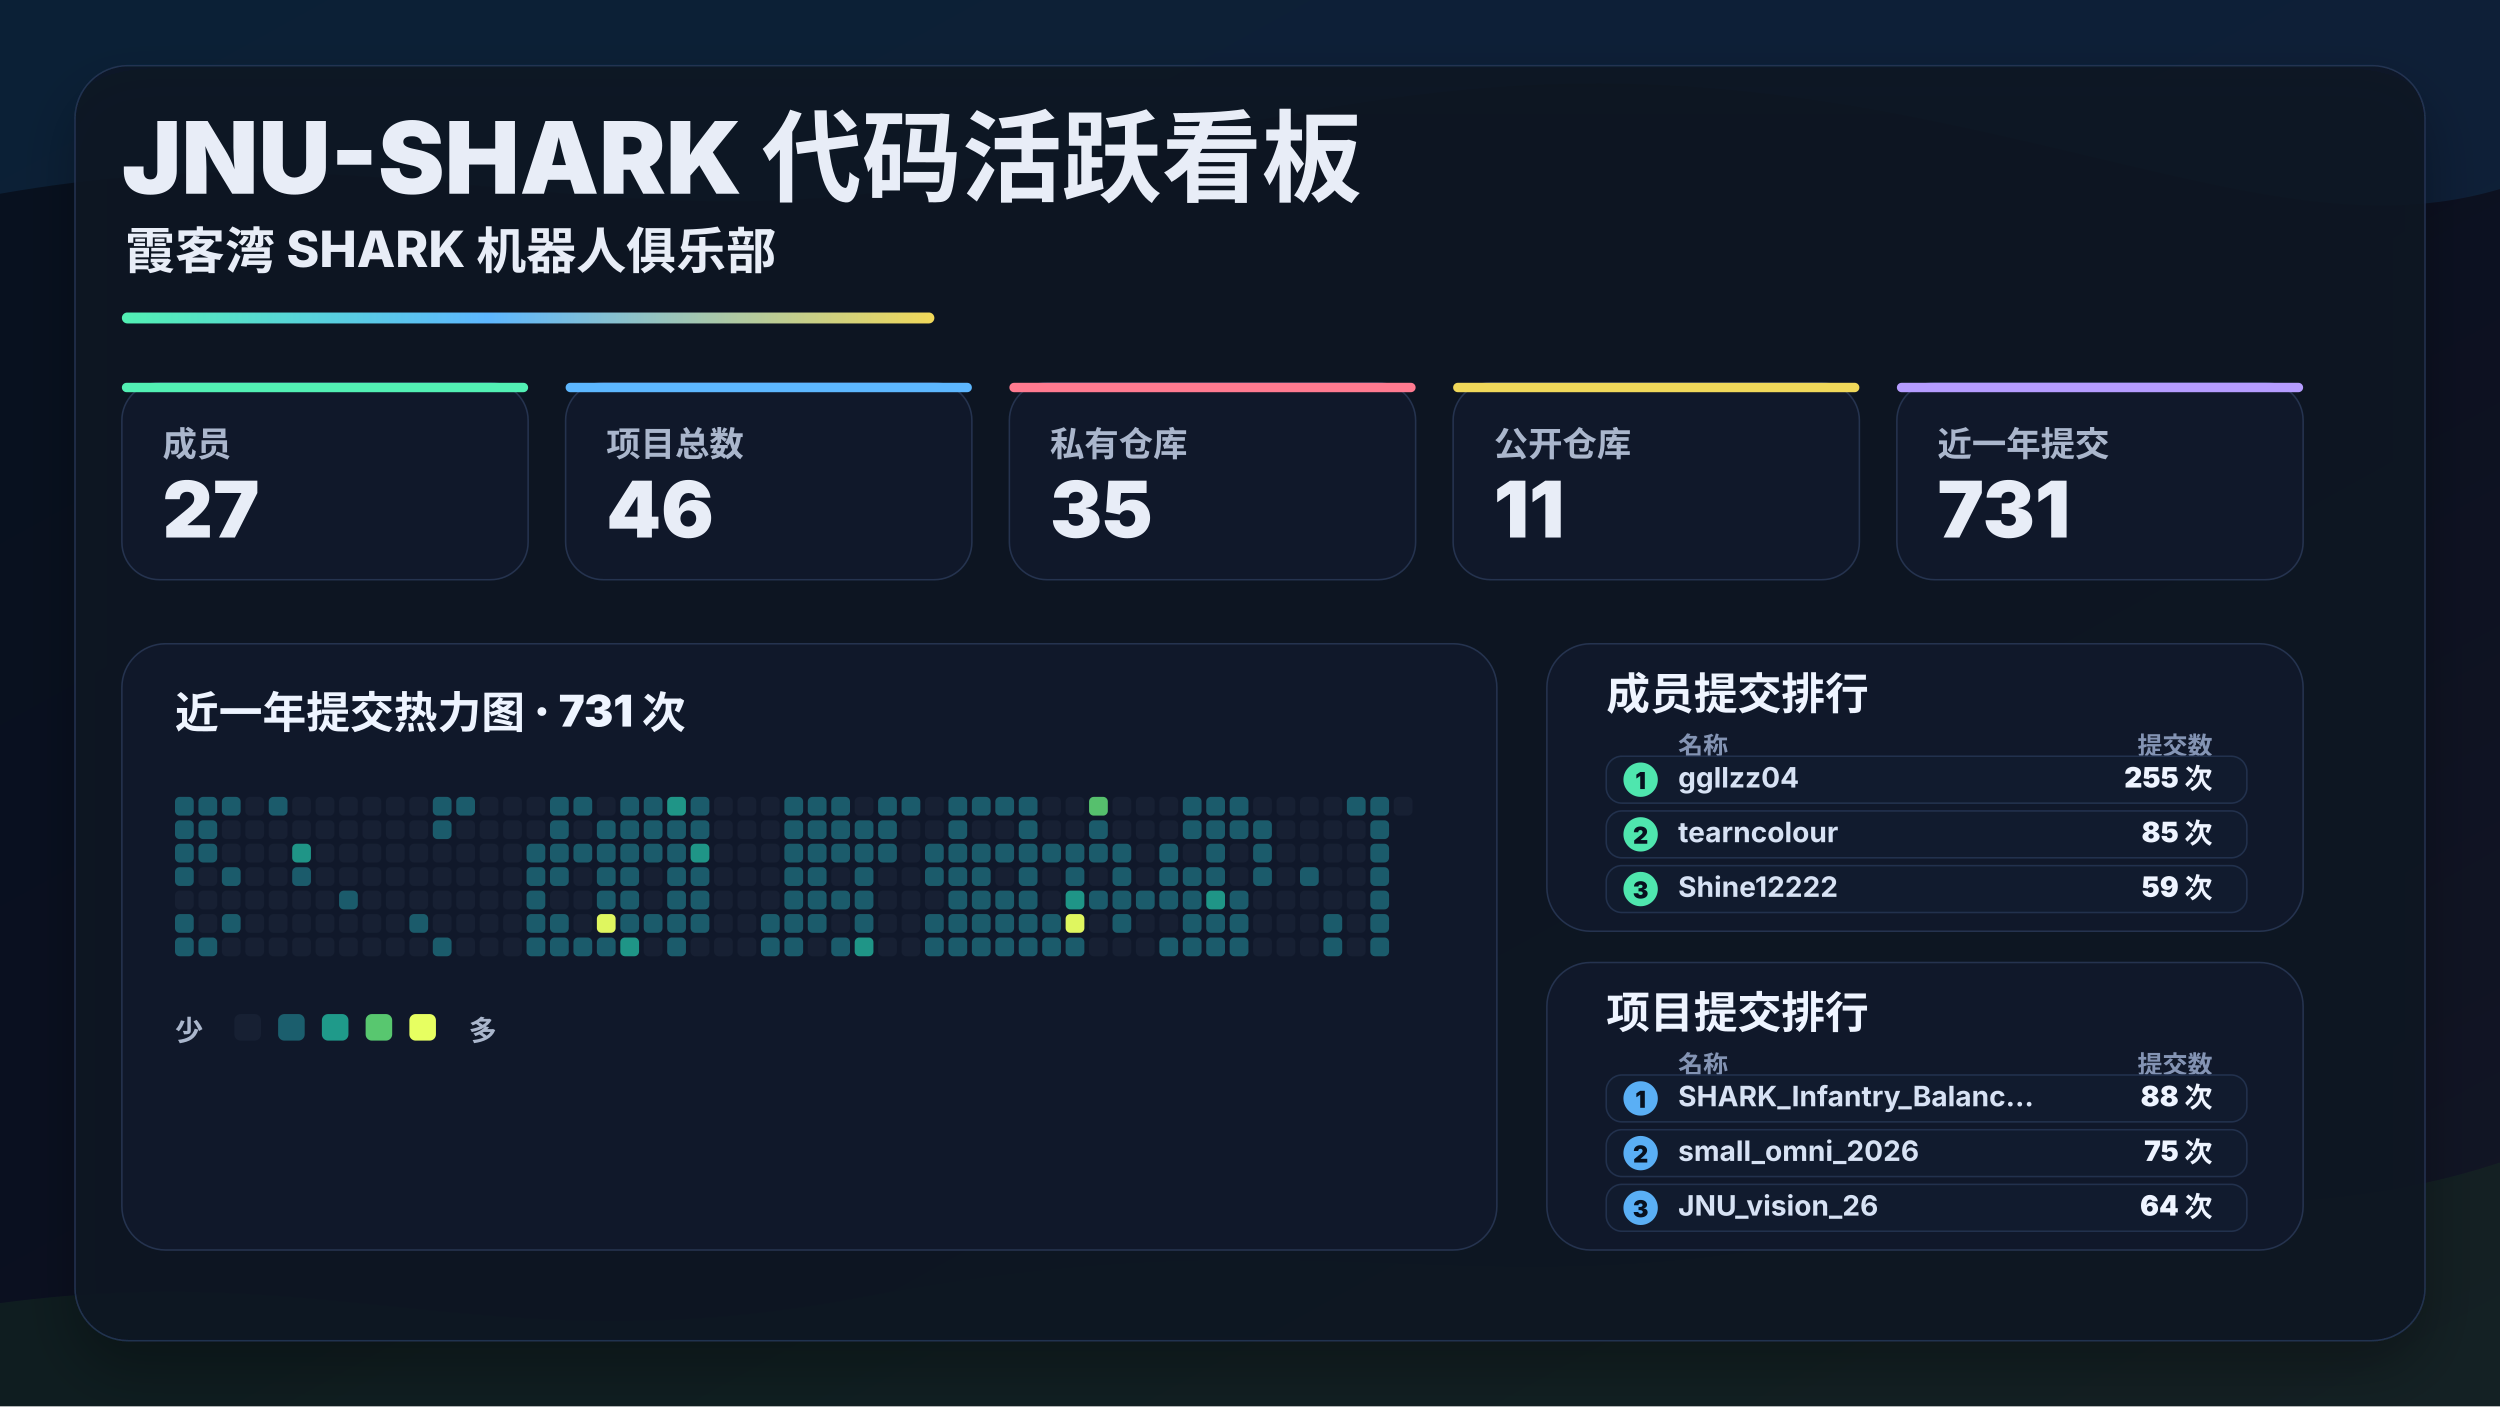
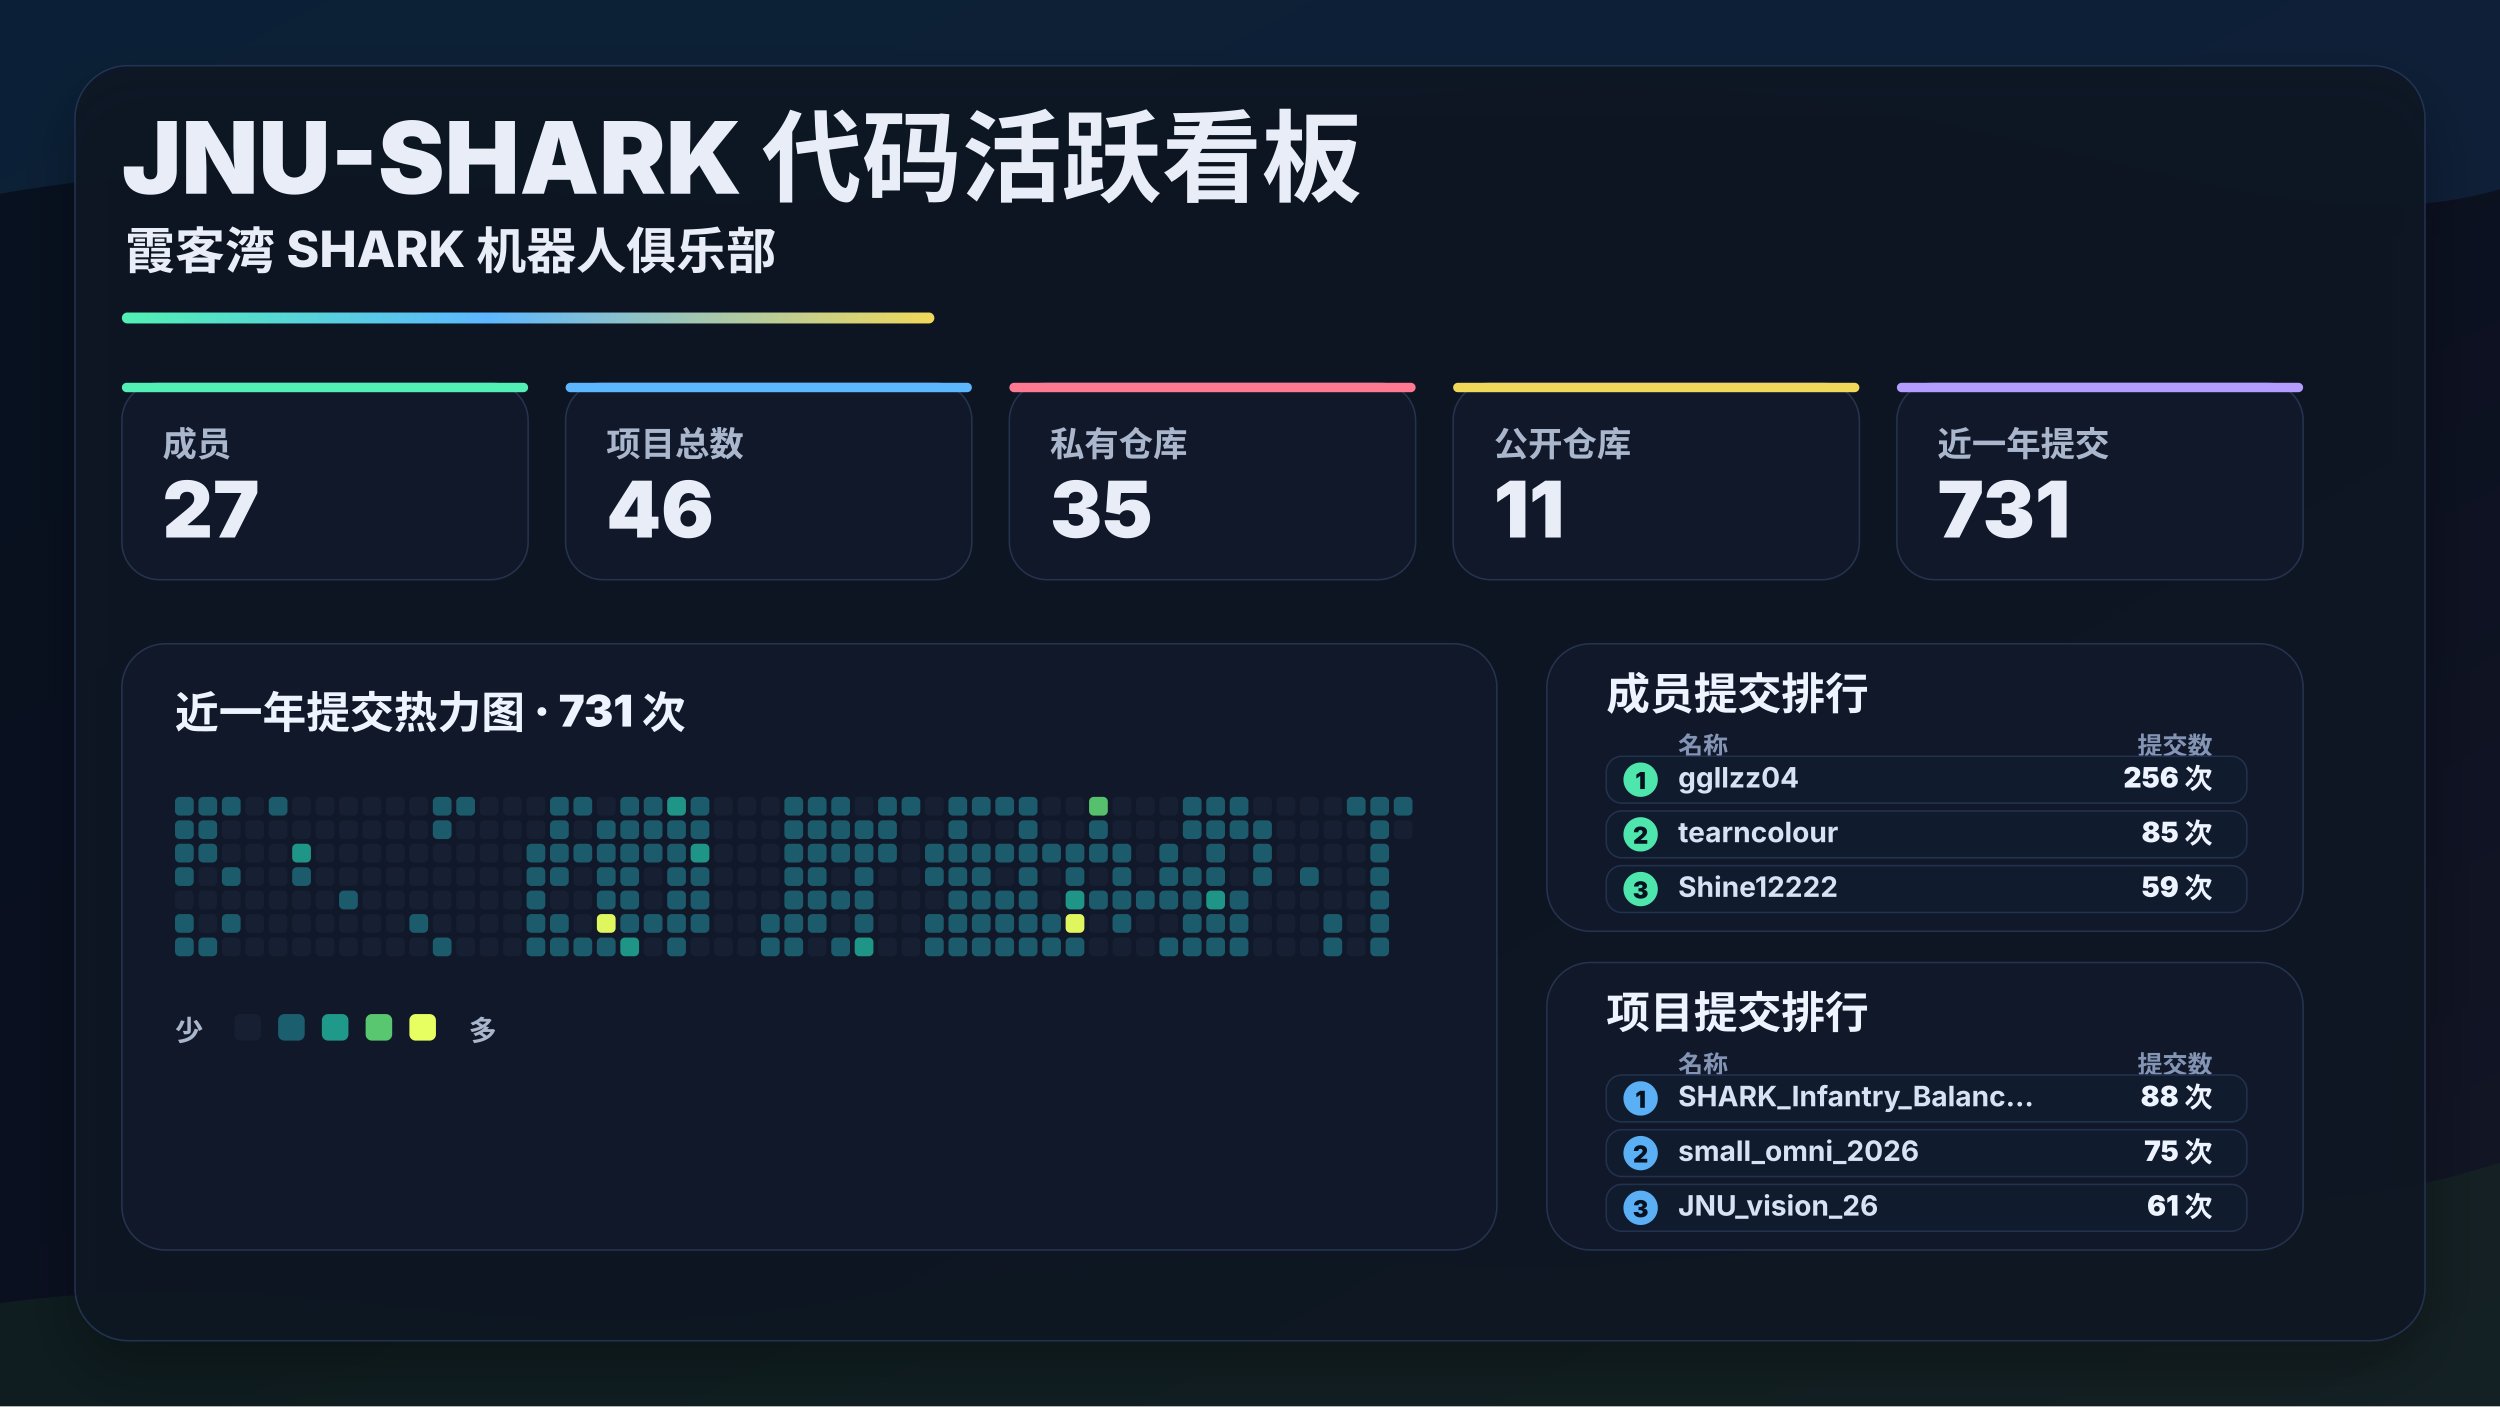
<svg xmlns="http://www.w3.org/2000/svg" width="1600" height="900" viewBox="0 0 1600 900" role="img" aria-labelledby="title desc">
  <defs>
    <linearGradient id="bg" x1="0" y1="0" x2="1" y2="1">
      <stop offset="0" stop-color="#07111f" />
      <stop offset="0.52" stop-color="#0b1020" />
      <stop offset="1" stop-color="#131625" />
    </linearGradient>
    <linearGradient id="hero" x1="0" y1="0" x2="1" y2="0">
      <stop offset="0" stop-color="#52f0b4" />
      <stop offset="0.45" stop-color="#5db7ff" />
      <stop offset="1" stop-color="#f0d85a" />
    </linearGradient>
    <filter id="softShadow" x="-10%" y="-10%" width="120%" height="120%">
      <feDropShadow dx="0" dy="18" stdDeviation="18" flood-color="#000000" flood-opacity="0.32" />
    </filter>
  </defs>
  <style>
    text { font-family: Inter, ui-sans-serif, system-ui, -apple-system, BlinkMacSystemFont, "Segoe UI", "PingFang SC", "Microsoft YaHei", sans-serif; fill: #e8edf7; }
    .title { font-size: 64px; font-weight: 900; letter-spacing: 0; }
    .subtitle { font-size: 32px; font-weight: 780; fill: #e8edf7; }
    .label { font-size: 22px; fill: #aab6cc; font-weight: 760; }
    .stat { font-size: 50px; font-weight: 900; }
    .section-title { font-size: 28px; font-weight: 860; fill: #eef4ff; }
    .table-head { font-size: 16px; fill: #8494b4; font-weight: 720; }
    .row-name { font-size: 18px; fill: #d7e2f4; font-weight: 720; }
    .row-value { font-size: 18px; fill: #eef4ff; font-weight: 860; }
    .rank { font-size: 15px; fill: #07111f; font-weight: 900; }
    .tiny { font-size: 18px; fill: #aab6cc; font-weight: 620; }
  </style>
  <rect width="1600" height="900" fill="url(#bg)" />
  <path d="M0 124 C250 80 385 160 620 114 C860 67 982 28 1220 74 C1392 108 1495 152 1600 121 L1600 0 L0 0 Z" fill="#12385c" opacity="0.38" />
  <path d="M0 834 C216 805 318 875 553 830 C835 776 935 837 1160 794 C1350 758 1464 789 1600 744 L1600 900 L0 900 Z" fill="#173622" opacity="0.36" />
  <g filter="url(#softShadow)">
    <rect x="48" y="42" width="1504" height="816" rx="34" fill="#0b1324" opacity="0.88" stroke="#263654" />
  </g>
  <text x="78" y="124" class="title">JNU-SHARK 代码活跃看板</text>
  <text x="80" y="172" class="subtitle">霞客湾 SHARK 机器人俱乐部</text>
  <rect x="78" y="200" width="520" height="7" rx="3.5" fill="url(#hero)" />
  <g>
    <rect x="78" y="245" width="260" height="126" rx="24" fill="#10182a" stroke="#25334f" />
    <rect x="78" y="245" width="260" height="6" rx="3" fill="#52f0b4" />
    <text x="104" y="292" class="label">成员</text>
    <text x="104" y="344" class="stat">27</text>
  </g>
  <g>
    <rect x="362" y="245" width="260" height="126" rx="24" fill="#10182a" stroke="#25334f" />
    <rect x="362" y="245" width="260" height="6" rx="3" fill="#5db7ff" />
    <text x="388" y="292" class="label">项目总数</text>
    <text x="388" y="344" class="stat">46</text>
  </g>
  <g>
    <rect x="646" y="245" width="260" height="126" rx="24" fill="#10182a" stroke="#25334f" />
    <rect x="646" y="245" width="260" height="6" rx="3" fill="#ff7a90" />
    <text x="672" y="292" class="label">私有仓库</text>
    <text x="672" y="344" class="stat">35</text>
  </g>
  <g>
    <rect x="930" y="245" width="260" height="126" rx="24" fill="#10182a" stroke="#25334f" />
    <rect x="930" y="245" width="260" height="6" rx="3" fill="#f0d85a" />
    <text x="956" y="292" class="label">公开仓库</text>
    <text x="956" y="344" class="stat">11</text>
  </g>
  <g>
    <rect x="1214" y="245" width="260" height="126" rx="24" fill="#10182a" stroke="#25334f" />
    <rect x="1214" y="245" width="260" height="6" rx="3" fill="#b59cff" />
    <text x="1240" y="292" class="label">近一年提交</text>
    <text x="1240" y="344" class="stat">731</text>
  </g>
  <rect x="78" y="412" width="880" height="388" rx="28" fill="#10182a" stroke="#25334f" />
  <text x="112" y="466" class="section-title">近一年提交热力图 · 731 次</text>
  <rect x="112" y="510" width="12" height="12" rx="3" fill="#1b5e6d" opacity="0.96" />
  <rect x="112" y="525" width="12" height="12" rx="3" fill="#1b5e6d" opacity="0.96" />
  <rect x="112" y="540" width="12" height="12" rx="3" fill="#1b5e6d" opacity="0.96" />
  <rect x="112" y="555" width="12" height="12" rx="3" fill="#1b5e6d" opacity="0.96" />
  <rect x="112" y="570" width="12" height="12" rx="3" fill="#172033" opacity="0.96" />
  <rect x="112" y="585" width="12" height="12" rx="3" fill="#1b5e6d" opacity="0.96" />
  <rect x="112" y="600" width="12" height="12" rx="3" fill="#1b5e6d" opacity="0.96" />
  <rect x="127" y="510" width="12" height="12" rx="3" fill="#1b5e6d" opacity="0.96" />
  <rect x="127" y="525" width="12" height="12" rx="3" fill="#1b5e6d" opacity="0.96" />
  <rect x="127" y="540" width="12" height="12" rx="3" fill="#1b5e6d" opacity="0.96" />
  <rect x="127" y="555" width="12" height="12" rx="3" fill="#172033" opacity="0.96" />
  <rect x="127" y="570" width="12" height="12" rx="3" fill="#172033" opacity="0.96" />
  <rect x="127" y="585" width="12" height="12" rx="3" fill="#172033" opacity="0.96" />
  <rect x="127" y="600" width="12" height="12" rx="3" fill="#1b5e6d" opacity="0.96" />
  <rect x="142" y="510" width="12" height="12" rx="3" fill="#1b5e6d" opacity="0.96" />
  <rect x="142" y="525" width="12" height="12" rx="3" fill="#172033" opacity="0.96" />
  <rect x="142" y="540" width="12" height="12" rx="3" fill="#172033" opacity="0.96" />
  <rect x="142" y="555" width="12" height="12" rx="3" fill="#1b5e6d" opacity="0.96" />
  <rect x="142" y="570" width="12" height="12" rx="3" fill="#172033" opacity="0.96" />
  <rect x="142" y="585" width="12" height="12" rx="3" fill="#1b5e6d" opacity="0.96" />
  <rect x="142" y="600" width="12" height="12" rx="3" fill="#172033" opacity="0.96" />
  <rect x="157" y="510" width="12" height="12" rx="3" fill="#172033" opacity="0.96" />
  <rect x="157" y="525" width="12" height="12" rx="3" fill="#172033" opacity="0.96" />
  <rect x="157" y="540" width="12" height="12" rx="3" fill="#172033" opacity="0.96" />
  <rect x="157" y="555" width="12" height="12" rx="3" fill="#172033" opacity="0.96" />
  <rect x="157" y="570" width="12" height="12" rx="3" fill="#172033" opacity="0.96" />
  <rect x="157" y="585" width="12" height="12" rx="3" fill="#172033" opacity="0.96" />
  <rect x="157" y="600" width="12" height="12" rx="3" fill="#172033" opacity="0.96" />
  <rect x="172" y="510" width="12" height="12" rx="3" fill="#1b5e6d" opacity="0.96" />
  <rect x="172" y="525" width="12" height="12" rx="3" fill="#172033" opacity="0.96" />
  <rect x="172" y="540" width="12" height="12" rx="3" fill="#172033" opacity="0.96" />
  <rect x="172" y="555" width="12" height="12" rx="3" fill="#172033" opacity="0.96" />
  <rect x="172" y="570" width="12" height="12" rx="3" fill="#172033" opacity="0.96" />
  <rect x="172" y="585" width="12" height="12" rx="3" fill="#172033" opacity="0.96" />
  <rect x="172" y="600" width="12" height="12" rx="3" fill="#172033" opacity="0.96" />
  <rect x="187" y="510" width="12" height="12" rx="3" fill="#172033" opacity="0.96" />
  <rect x="187" y="525" width="12" height="12" rx="3" fill="#172033" opacity="0.96" />
  <rect x="187" y="540" width="12" height="12" rx="3" fill="#1f9a8a" opacity="0.96" />
  <rect x="187" y="555" width="12" height="12" rx="3" fill="#1b5e6d" opacity="0.96" />
  <rect x="187" y="570" width="12" height="12" rx="3" fill="#172033" opacity="0.96" />
  <rect x="187" y="585" width="12" height="12" rx="3" fill="#172033" opacity="0.96" />
  <rect x="187" y="600" width="12" height="12" rx="3" fill="#172033" opacity="0.96" />
  <rect x="202" y="510" width="12" height="12" rx="3" fill="#172033" opacity="0.96" />
  <rect x="202" y="525" width="12" height="12" rx="3" fill="#172033" opacity="0.96" />
  <rect x="202" y="540" width="12" height="12" rx="3" fill="#172033" opacity="0.96" />
  <rect x="202" y="555" width="12" height="12" rx="3" fill="#172033" opacity="0.96" />
  <rect x="202" y="570" width="12" height="12" rx="3" fill="#172033" opacity="0.96" />
  <rect x="202" y="585" width="12" height="12" rx="3" fill="#172033" opacity="0.96" />
  <rect x="202" y="600" width="12" height="12" rx="3" fill="#172033" opacity="0.96" />
  <rect x="217" y="510" width="12" height="12" rx="3" fill="#172033" opacity="0.96" />
  <rect x="217" y="525" width="12" height="12" rx="3" fill="#172033" opacity="0.96" />
  <rect x="217" y="540" width="12" height="12" rx="3" fill="#172033" opacity="0.96" />
  <rect x="217" y="555" width="12" height="12" rx="3" fill="#172033" opacity="0.96" />
  <rect x="217" y="570" width="12" height="12" rx="3" fill="#1b5e6d" opacity="0.96" />
  <rect x="217" y="585" width="12" height="12" rx="3" fill="#172033" opacity="0.96" />
  <rect x="217" y="600" width="12" height="12" rx="3" fill="#172033" opacity="0.96" />
  <rect x="232" y="510" width="12" height="12" rx="3" fill="#172033" opacity="0.96" />
  <rect x="232" y="525" width="12" height="12" rx="3" fill="#172033" opacity="0.96" />
  <rect x="232" y="540" width="12" height="12" rx="3" fill="#172033" opacity="0.96" />
  <rect x="232" y="555" width="12" height="12" rx="3" fill="#172033" opacity="0.96" />
  <rect x="232" y="570" width="12" height="12" rx="3" fill="#172033" opacity="0.96" />
  <rect x="232" y="585" width="12" height="12" rx="3" fill="#172033" opacity="0.96" />
  <rect x="232" y="600" width="12" height="12" rx="3" fill="#172033" opacity="0.96" />
  <rect x="247" y="510" width="12" height="12" rx="3" fill="#172033" opacity="0.96" />
  <rect x="247" y="525" width="12" height="12" rx="3" fill="#172033" opacity="0.96" />
  <rect x="247" y="540" width="12" height="12" rx="3" fill="#172033" opacity="0.96" />
  <rect x="247" y="555" width="12" height="12" rx="3" fill="#172033" opacity="0.96" />
  <rect x="247" y="570" width="12" height="12" rx="3" fill="#172033" opacity="0.96" />
  <rect x="247" y="585" width="12" height="12" rx="3" fill="#172033" opacity="0.96" />
  <rect x="247" y="600" width="12" height="12" rx="3" fill="#172033" opacity="0.96" />
  <rect x="262" y="510" width="12" height="12" rx="3" fill="#172033" opacity="0.96" />
  <rect x="262" y="525" width="12" height="12" rx="3" fill="#172033" opacity="0.96" />
  <rect x="262" y="540" width="12" height="12" rx="3" fill="#172033" opacity="0.96" />
  <rect x="262" y="555" width="12" height="12" rx="3" fill="#172033" opacity="0.96" />
  <rect x="262" y="570" width="12" height="12" rx="3" fill="#172033" opacity="0.96" />
  <rect x="262" y="585" width="12" height="12" rx="3" fill="#1b5e6d" opacity="0.96" />
  <rect x="262" y="600" width="12" height="12" rx="3" fill="#172033" opacity="0.96" />
  <rect x="277" y="510" width="12" height="12" rx="3" fill="#1b5e6d" opacity="0.96" />
  <rect x="277" y="525" width="12" height="12" rx="3" fill="#1b5e6d" opacity="0.96" />
  <rect x="277" y="540" width="12" height="12" rx="3" fill="#172033" opacity="0.96" />
  <rect x="277" y="555" width="12" height="12" rx="3" fill="#172033" opacity="0.96" />
  <rect x="277" y="570" width="12" height="12" rx="3" fill="#172033" opacity="0.96" />
  <rect x="277" y="585" width="12" height="12" rx="3" fill="#172033" opacity="0.96" />
  <rect x="277" y="600" width="12" height="12" rx="3" fill="#1b5e6d" opacity="0.96" />
  <rect x="292" y="510" width="12" height="12" rx="3" fill="#1b5e6d" opacity="0.96" />
  <rect x="292" y="525" width="12" height="12" rx="3" fill="#172033" opacity="0.96" />
  <rect x="292" y="540" width="12" height="12" rx="3" fill="#172033" opacity="0.96" />
  <rect x="292" y="555" width="12" height="12" rx="3" fill="#172033" opacity="0.96" />
  <rect x="292" y="570" width="12" height="12" rx="3" fill="#172033" opacity="0.96" />
  <rect x="292" y="585" width="12" height="12" rx="3" fill="#172033" opacity="0.96" />
  <rect x="292" y="600" width="12" height="12" rx="3" fill="#172033" opacity="0.96" />
  <rect x="307" y="510" width="12" height="12" rx="3" fill="#172033" opacity="0.96" />
  <rect x="307" y="525" width="12" height="12" rx="3" fill="#172033" opacity="0.96" />
  <rect x="307" y="540" width="12" height="12" rx="3" fill="#172033" opacity="0.96" />
  <rect x="307" y="555" width="12" height="12" rx="3" fill="#172033" opacity="0.96" />
  <rect x="307" y="570" width="12" height="12" rx="3" fill="#172033" opacity="0.96" />
  <rect x="307" y="585" width="12" height="12" rx="3" fill="#172033" opacity="0.96" />
  <rect x="307" y="600" width="12" height="12" rx="3" fill="#172033" opacity="0.96" />
  <rect x="322" y="510" width="12" height="12" rx="3" fill="#172033" opacity="0.96" />
  <rect x="322" y="525" width="12" height="12" rx="3" fill="#172033" opacity="0.96" />
  <rect x="322" y="540" width="12" height="12" rx="3" fill="#172033" opacity="0.96" />
  <rect x="322" y="555" width="12" height="12" rx="3" fill="#172033" opacity="0.96" />
  <rect x="322" y="570" width="12" height="12" rx="3" fill="#172033" opacity="0.96" />
  <rect x="322" y="585" width="12" height="12" rx="3" fill="#172033" opacity="0.96" />
  <rect x="322" y="600" width="12" height="12" rx="3" fill="#172033" opacity="0.96" />
  <rect x="337" y="510" width="12" height="12" rx="3" fill="#172033" opacity="0.96" />
  <rect x="337" y="525" width="12" height="12" rx="3" fill="#172033" opacity="0.96" />
  <rect x="337" y="540" width="12" height="12" rx="3" fill="#1b5e6d" opacity="0.96" />
  <rect x="337" y="555" width="12" height="12" rx="3" fill="#1b5e6d" opacity="0.96" />
  <rect x="337" y="570" width="12" height="12" rx="3" fill="#1b5e6d" opacity="0.96" />
  <rect x="337" y="585" width="12" height="12" rx="3" fill="#1b5e6d" opacity="0.96" />
  <rect x="337" y="600" width="12" height="12" rx="3" fill="#1b5e6d" opacity="0.96" />
  <rect x="352" y="510" width="12" height="12" rx="3" fill="#1b5e6d" opacity="0.96" />
  <rect x="352" y="525" width="12" height="12" rx="3" fill="#1b5e6d" opacity="0.96" />
  <rect x="352" y="540" width="12" height="12" rx="3" fill="#1b5e6d" opacity="0.96" />
  <rect x="352" y="555" width="12" height="12" rx="3" fill="#1b5e6d" opacity="0.96" />
  <rect x="352" y="570" width="12" height="12" rx="3" fill="#172033" opacity="0.96" />
  <rect x="352" y="585" width="12" height="12" rx="3" fill="#1b5e6d" opacity="0.96" />
  <rect x="352" y="600" width="12" height="12" rx="3" fill="#1b5e6d" opacity="0.96" />
  <rect x="367" y="510" width="12" height="12" rx="3" fill="#1b5e6d" opacity="0.96" />
  <rect x="367" y="525" width="12" height="12" rx="3" fill="#172033" opacity="0.96" />
  <rect x="367" y="540" width="12" height="12" rx="3" fill="#1b5e6d" opacity="0.96" />
  <rect x="367" y="555" width="12" height="12" rx="3" fill="#172033" opacity="0.96" />
  <rect x="367" y="570" width="12" height="12" rx="3" fill="#172033" opacity="0.96" />
  <rect x="367" y="585" width="12" height="12" rx="3" fill="#172033" opacity="0.96" />
  <rect x="367" y="600" width="12" height="12" rx="3" fill="#1b5e6d" opacity="0.96" />
  <rect x="382" y="510" width="12" height="12" rx="3" fill="#172033" opacity="0.96" />
  <rect x="382" y="525" width="12" height="12" rx="3" fill="#1b5e6d" opacity="0.96" />
  <rect x="382" y="540" width="12" height="12" rx="3" fill="#1b5e6d" opacity="0.96" />
  <rect x="382" y="555" width="12" height="12" rx="3" fill="#1b5e6d" opacity="0.96" />
  <rect x="382" y="570" width="12" height="12" rx="3" fill="#1b5e6d" opacity="0.96" />
  <rect x="382" y="585" width="12" height="12" rx="3" fill="#e7ff61" opacity="0.96" />
  <rect x="382" y="600" width="12" height="12" rx="3" fill="#1b5e6d" opacity="0.96" />
  <rect x="397" y="510" width="12" height="12" rx="3" fill="#1b5e6d" opacity="0.96" />
  <rect x="397" y="525" width="12" height="12" rx="3" fill="#1b5e6d" opacity="0.96" />
  <rect x="397" y="540" width="12" height="12" rx="3" fill="#1b5e6d" opacity="0.96" />
  <rect x="397" y="555" width="12" height="12" rx="3" fill="#1b5e6d" opacity="0.96" />
  <rect x="397" y="570" width="12" height="12" rx="3" fill="#1b5e6d" opacity="0.96" />
  <rect x="397" y="585" width="12" height="12" rx="3" fill="#1b5e6d" opacity="0.96" />
  <rect x="397" y="600" width="12" height="12" rx="3" fill="#1f9a8a" opacity="0.96" />
  <rect x="412" y="510" width="12" height="12" rx="3" fill="#1b5e6d" opacity="0.96" />
  <rect x="412" y="525" width="12" height="12" rx="3" fill="#1b5e6d" opacity="0.96" />
  <rect x="412" y="540" width="12" height="12" rx="3" fill="#1b5e6d" opacity="0.96" />
  <rect x="412" y="555" width="12" height="12" rx="3" fill="#172033" opacity="0.96" />
  <rect x="412" y="570" width="12" height="12" rx="3" fill="#172033" opacity="0.96" />
  <rect x="412" y="585" width="12" height="12" rx="3" fill="#1b5e6d" opacity="0.96" />
  <rect x="412" y="600" width="12" height="12" rx="3" fill="#172033" opacity="0.96" />
  <rect x="427" y="510" width="12" height="12" rx="3" fill="#1f9a8a" opacity="0.96" />
  <rect x="427" y="525" width="12" height="12" rx="3" fill="#1b5e6d" opacity="0.96" />
  <rect x="427" y="540" width="12" height="12" rx="3" fill="#1b5e6d" opacity="0.96" />
  <rect x="427" y="555" width="12" height="12" rx="3" fill="#1b5e6d" opacity="0.96" />
  <rect x="427" y="570" width="12" height="12" rx="3" fill="#1b5e6d" opacity="0.96" />
  <rect x="427" y="585" width="12" height="12" rx="3" fill="#1b5e6d" opacity="0.96" />
  <rect x="427" y="600" width="12" height="12" rx="3" fill="#1b5e6d" opacity="0.96" />
  <rect x="442" y="510" width="12" height="12" rx="3" fill="#1b5e6d" opacity="0.96" />
  <rect x="442" y="525" width="12" height="12" rx="3" fill="#1b5e6d" opacity="0.96" />
  <rect x="442" y="540" width="12" height="12" rx="3" fill="#1f9a8a" opacity="0.96" />
  <rect x="442" y="555" width="12" height="12" rx="3" fill="#1b5e6d" opacity="0.96" />
  <rect x="442" y="570" width="12" height="12" rx="3" fill="#1b5e6d" opacity="0.96" />
  <rect x="442" y="585" width="12" height="12" rx="3" fill="#1b5e6d" opacity="0.96" />
  <rect x="442" y="600" width="12" height="12" rx="3" fill="#172033" opacity="0.96" />
  <rect x="457" y="510" width="12" height="12" rx="3" fill="#172033" opacity="0.96" />
  <rect x="457" y="525" width="12" height="12" rx="3" fill="#172033" opacity="0.96" />
  <rect x="457" y="540" width="12" height="12" rx="3" fill="#172033" opacity="0.96" />
  <rect x="457" y="555" width="12" height="12" rx="3" fill="#172033" opacity="0.96" />
  <rect x="457" y="570" width="12" height="12" rx="3" fill="#172033" opacity="0.96" />
  <rect x="457" y="585" width="12" height="12" rx="3" fill="#172033" opacity="0.96" />
  <rect x="457" y="600" width="12" height="12" rx="3" fill="#172033" opacity="0.96" />
  <rect x="472" y="510" width="12" height="12" rx="3" fill="#172033" opacity="0.96" />
  <rect x="472" y="525" width="12" height="12" rx="3" fill="#172033" opacity="0.96" />
  <rect x="472" y="540" width="12" height="12" rx="3" fill="#172033" opacity="0.96" />
  <rect x="472" y="555" width="12" height="12" rx="3" fill="#172033" opacity="0.96" />
  <rect x="472" y="570" width="12" height="12" rx="3" fill="#172033" opacity="0.96" />
  <rect x="472" y="585" width="12" height="12" rx="3" fill="#172033" opacity="0.96" />
  <rect x="472" y="600" width="12" height="12" rx="3" fill="#172033" opacity="0.96" />
  <rect x="487" y="510" width="12" height="12" rx="3" fill="#172033" opacity="0.96" />
  <rect x="487" y="525" width="12" height="12" rx="3" fill="#172033" opacity="0.96" />
  <rect x="487" y="540" width="12" height="12" rx="3" fill="#172033" opacity="0.96" />
  <rect x="487" y="555" width="12" height="12" rx="3" fill="#172033" opacity="0.96" />
  <rect x="487" y="570" width="12" height="12" rx="3" fill="#172033" opacity="0.96" />
  <rect x="487" y="585" width="12" height="12" rx="3" fill="#1b5e6d" opacity="0.96" />
  <rect x="487" y="600" width="12" height="12" rx="3" fill="#1b5e6d" opacity="0.96" />
  <rect x="502" y="510" width="12" height="12" rx="3" fill="#1b5e6d" opacity="0.96" />
  <rect x="502" y="525" width="12" height="12" rx="3" fill="#1b5e6d" opacity="0.96" />
  <rect x="502" y="540" width="12" height="12" rx="3" fill="#1b5e6d" opacity="0.96" />
  <rect x="502" y="555" width="12" height="12" rx="3" fill="#1b5e6d" opacity="0.96" />
  <rect x="502" y="570" width="12" height="12" rx="3" fill="#1b5e6d" opacity="0.96" />
  <rect x="502" y="585" width="12" height="12" rx="3" fill="#1b5e6d" opacity="0.96" />
  <rect x="502" y="600" width="12" height="12" rx="3" fill="#1b5e6d" opacity="0.96" />
  <rect x="517" y="510" width="12" height="12" rx="3" fill="#1b5e6d" opacity="0.96" />
  <rect x="517" y="525" width="12" height="12" rx="3" fill="#1b5e6d" opacity="0.96" />
  <rect x="517" y="540" width="12" height="12" rx="3" fill="#1b5e6d" opacity="0.96" />
  <rect x="517" y="555" width="12" height="12" rx="3" fill="#1b5e6d" opacity="0.96" />
  <rect x="517" y="570" width="12" height="12" rx="3" fill="#1b5e6d" opacity="0.96" />
  <rect x="517" y="585" width="12" height="12" rx="3" fill="#1b5e6d" opacity="0.96" />
  <rect x="517" y="600" width="12" height="12" rx="3" fill="#172033" opacity="0.96" />
  <rect x="532" y="510" width="12" height="12" rx="3" fill="#1b5e6d" opacity="0.96" />
  <rect x="532" y="525" width="12" height="12" rx="3" fill="#1b5e6d" opacity="0.96" />
  <rect x="532" y="540" width="12" height="12" rx="3" fill="#1b5e6d" opacity="0.96" />
  <rect x="532" y="555" width="12" height="12" rx="3" fill="#172033" opacity="0.96" />
  <rect x="532" y="570" width="12" height="12" rx="3" fill="#1b5e6d" opacity="0.96" />
  <rect x="532" y="585" width="12" height="12" rx="3" fill="#172033" opacity="0.96" />
  <rect x="532" y="600" width="12" height="12" rx="3" fill="#1b5e6d" opacity="0.96" />
  <rect x="547" y="510" width="12" height="12" rx="3" fill="#172033" opacity="0.96" />
  <rect x="547" y="525" width="12" height="12" rx="3" fill="#1b5e6d" opacity="0.96" />
  <rect x="547" y="540" width="12" height="12" rx="3" fill="#1b5e6d" opacity="0.96" />
  <rect x="547" y="555" width="12" height="12" rx="3" fill="#1b5e6d" opacity="0.96" />
  <rect x="547" y="570" width="12" height="12" rx="3" fill="#1b5e6d" opacity="0.96" />
  <rect x="547" y="585" width="12" height="12" rx="3" fill="#1b5e6d" opacity="0.96" />
  <rect x="547" y="600" width="12" height="12" rx="3" fill="#1f9a8a" opacity="0.96" />
  <rect x="562" y="510" width="12" height="12" rx="3" fill="#1b5e6d" opacity="0.96" />
  <rect x="562" y="525" width="12" height="12" rx="3" fill="#1b5e6d" opacity="0.96" />
  <rect x="562" y="540" width="12" height="12" rx="3" fill="#1b5e6d" opacity="0.96" />
  <rect x="562" y="555" width="12" height="12" rx="3" fill="#172033" opacity="0.96" />
  <rect x="562" y="570" width="12" height="12" rx="3" fill="#172033" opacity="0.96" />
  <rect x="562" y="585" width="12" height="12" rx="3" fill="#172033" opacity="0.96" />
  <rect x="562" y="600" width="12" height="12" rx="3" fill="#172033" opacity="0.96" />
  <rect x="577" y="510" width="12" height="12" rx="3" fill="#1b5e6d" opacity="0.96" />
  <rect x="577" y="525" width="12" height="12" rx="3" fill="#172033" opacity="0.96" />
  <rect x="577" y="540" width="12" height="12" rx="3" fill="#172033" opacity="0.96" />
  <rect x="577" y="555" width="12" height="12" rx="3" fill="#172033" opacity="0.96" />
  <rect x="577" y="570" width="12" height="12" rx="3" fill="#172033" opacity="0.96" />
  <rect x="577" y="585" width="12" height="12" rx="3" fill="#172033" opacity="0.96" />
  <rect x="577" y="600" width="12" height="12" rx="3" fill="#172033" opacity="0.96" />
  <rect x="592" y="510" width="12" height="12" rx="3" fill="#172033" opacity="0.96" />
  <rect x="592" y="525" width="12" height="12" rx="3" fill="#172033" opacity="0.96" />
  <rect x="592" y="540" width="12" height="12" rx="3" fill="#1b5e6d" opacity="0.96" />
  <rect x="592" y="555" width="12" height="12" rx="3" fill="#1b5e6d" opacity="0.96" />
  <rect x="592" y="570" width="12" height="12" rx="3" fill="#172033" opacity="0.96" />
  <rect x="592" y="585" width="12" height="12" rx="3" fill="#1b5e6d" opacity="0.96" />
  <rect x="592" y="600" width="12" height="12" rx="3" fill="#1b5e6d" opacity="0.96" />
  <rect x="607" y="510" width="12" height="12" rx="3" fill="#1b5e6d" opacity="0.96" />
  <rect x="607" y="525" width="12" height="12" rx="3" fill="#1b5e6d" opacity="0.96" />
  <rect x="607" y="540" width="12" height="12" rx="3" fill="#1b5e6d" opacity="0.96" />
  <rect x="607" y="555" width="12" height="12" rx="3" fill="#1b5e6d" opacity="0.96" />
  <rect x="607" y="570" width="12" height="12" rx="3" fill="#1b5e6d" opacity="0.96" />
  <rect x="607" y="585" width="12" height="12" rx="3" fill="#1b5e6d" opacity="0.96" />
  <rect x="607" y="600" width="12" height="12" rx="3" fill="#1b5e6d" opacity="0.96" />
  <rect x="622" y="510" width="12" height="12" rx="3" fill="#1b5e6d" opacity="0.96" />
  <rect x="622" y="525" width="12" height="12" rx="3" fill="#172033" opacity="0.96" />
  <rect x="622" y="540" width="12" height="12" rx="3" fill="#1b5e6d" opacity="0.96" />
  <rect x="622" y="555" width="12" height="12" rx="3" fill="#1b5e6d" opacity="0.96" />
  <rect x="622" y="570" width="12" height="12" rx="3" fill="#1b5e6d" opacity="0.96" />
  <rect x="622" y="585" width="12" height="12" rx="3" fill="#1b5e6d" opacity="0.96" />
  <rect x="622" y="600" width="12" height="12" rx="3" fill="#1b5e6d" opacity="0.96" />
  <rect x="637" y="510" width="12" height="12" rx="3" fill="#1b5e6d" opacity="0.96" />
  <rect x="637" y="525" width="12" height="12" rx="3" fill="#172033" opacity="0.96" />
  <rect x="637" y="540" width="12" height="12" rx="3" fill="#1b5e6d" opacity="0.96" />
  <rect x="637" y="555" width="12" height="12" rx="3" fill="#172033" opacity="0.96" />
  <rect x="637" y="570" width="12" height="12" rx="3" fill="#1b5e6d" opacity="0.96" />
  <rect x="637" y="585" width="12" height="12" rx="3" fill="#1b5e6d" opacity="0.96" />
  <rect x="637" y="600" width="12" height="12" rx="3" fill="#1b5e6d" opacity="0.96" />
  <rect x="652" y="510" width="12" height="12" rx="3" fill="#1b5e6d" opacity="0.96" />
  <rect x="652" y="525" width="12" height="12" rx="3" fill="#1b5e6d" opacity="0.96" />
  <rect x="652" y="540" width="12" height="12" rx="3" fill="#1b5e6d" opacity="0.96" />
  <rect x="652" y="555" width="12" height="12" rx="3" fill="#1b5e6d" opacity="0.96" />
  <rect x="652" y="570" width="12" height="12" rx="3" fill="#1b5e6d" opacity="0.96" />
  <rect x="652" y="585" width="12" height="12" rx="3" fill="#1b5e6d" opacity="0.96" />
  <rect x="652" y="600" width="12" height="12" rx="3" fill="#1b5e6d" opacity="0.96" />
  <rect x="667" y="510" width="12" height="12" rx="3" fill="#172033" opacity="0.96" />
  <rect x="667" y="525" width="12" height="12" rx="3" fill="#172033" opacity="0.96" />
  <rect x="667" y="540" width="12" height="12" rx="3" fill="#1b5e6d" opacity="0.96" />
  <rect x="667" y="555" width="12" height="12" rx="3" fill="#172033" opacity="0.96" />
  <rect x="667" y="570" width="12" height="12" rx="3" fill="#172033" opacity="0.96" />
  <rect x="667" y="585" width="12" height="12" rx="3" fill="#1b5e6d" opacity="0.96" />
  <rect x="667" y="600" width="12" height="12" rx="3" fill="#1b5e6d" opacity="0.96" />
  <rect x="682" y="510" width="12" height="12" rx="3" fill="#172033" opacity="0.96" />
  <rect x="682" y="525" width="12" height="12" rx="3" fill="#172033" opacity="0.96" />
  <rect x="682" y="540" width="12" height="12" rx="3" fill="#1b5e6d" opacity="0.96" />
  <rect x="682" y="555" width="12" height="12" rx="3" fill="#1b5e6d" opacity="0.96" />
  <rect x="682" y="570" width="12" height="12" rx="3" fill="#1f9a8a" opacity="0.96" />
  <rect x="682" y="585" width="12" height="12" rx="3" fill="#e7ff61" opacity="0.96" />
  <rect x="682" y="600" width="12" height="12" rx="3" fill="#1b5e6d" opacity="0.96" />
  <rect x="697" y="510" width="12" height="12" rx="3" fill="#58c76f" opacity="0.96" />
  <rect x="697" y="525" width="12" height="12" rx="3" fill="#1b5e6d" opacity="0.96" />
  <rect x="697" y="540" width="12" height="12" rx="3" fill="#1b5e6d" opacity="0.96" />
  <rect x="697" y="555" width="12" height="12" rx="3" fill="#172033" opacity="0.96" />
  <rect x="697" y="570" width="12" height="12" rx="3" fill="#1b5e6d" opacity="0.96" />
  <rect x="697" y="585" width="12" height="12" rx="3" fill="#172033" opacity="0.96" />
  <rect x="697" y="600" width="12" height="12" rx="3" fill="#172033" opacity="0.96" />
  <rect x="712" y="510" width="12" height="12" rx="3" fill="#172033" opacity="0.96" />
  <rect x="712" y="525" width="12" height="12" rx="3" fill="#172033" opacity="0.96" />
  <rect x="712" y="540" width="12" height="12" rx="3" fill="#1b5e6d" opacity="0.96" />
  <rect x="712" y="555" width="12" height="12" rx="3" fill="#1b5e6d" opacity="0.96" />
  <rect x="712" y="570" width="12" height="12" rx="3" fill="#1b5e6d" opacity="0.96" />
  <rect x="712" y="585" width="12" height="12" rx="3" fill="#1b5e6d" opacity="0.96" />
  <rect x="712" y="600" width="12" height="12" rx="3" fill="#172033" opacity="0.96" />
  <rect x="727" y="510" width="12" height="12" rx="3" fill="#172033" opacity="0.96" />
  <rect x="727" y="525" width="12" height="12" rx="3" fill="#172033" opacity="0.96" />
  <rect x="727" y="540" width="12" height="12" rx="3" fill="#172033" opacity="0.96" />
  <rect x="727" y="555" width="12" height="12" rx="3" fill="#172033" opacity="0.96" />
  <rect x="727" y="570" width="12" height="12" rx="3" fill="#1b5e6d" opacity="0.96" />
  <rect x="727" y="585" width="12" height="12" rx="3" fill="#172033" opacity="0.96" />
  <rect x="727" y="600" width="12" height="12" rx="3" fill="#172033" opacity="0.96" />
  <rect x="742" y="510" width="12" height="12" rx="3" fill="#172033" opacity="0.96" />
  <rect x="742" y="525" width="12" height="12" rx="3" fill="#172033" opacity="0.96" />
  <rect x="742" y="540" width="12" height="12" rx="3" fill="#1b5e6d" opacity="0.96" />
  <rect x="742" y="555" width="12" height="12" rx="3" fill="#1b5e6d" opacity="0.96" />
  <rect x="742" y="570" width="12" height="12" rx="3" fill="#1b5e6d" opacity="0.96" />
  <rect x="742" y="585" width="12" height="12" rx="3" fill="#172033" opacity="0.96" />
  <rect x="742" y="600" width="12" height="12" rx="3" fill="#1b5e6d" opacity="0.96" />
  <rect x="757" y="510" width="12" height="12" rx="3" fill="#1b5e6d" opacity="0.96" />
  <rect x="757" y="525" width="12" height="12" rx="3" fill="#1b5e6d" opacity="0.96" />
  <rect x="757" y="540" width="12" height="12" rx="3" fill="#172033" opacity="0.96" />
  <rect x="757" y="555" width="12" height="12" rx="3" fill="#1b5e6d" opacity="0.96" />
  <rect x="757" y="570" width="12" height="12" rx="3" fill="#1b5e6d" opacity="0.96" />
  <rect x="757" y="585" width="12" height="12" rx="3" fill="#1b5e6d" opacity="0.96" />
  <rect x="757" y="600" width="12" height="12" rx="3" fill="#1b5e6d" opacity="0.96" />
  <rect x="772" y="510" width="12" height="12" rx="3" fill="#1b5e6d" opacity="0.96" />
  <rect x="772" y="525" width="12" height="12" rx="3" fill="#1b5e6d" opacity="0.96" />
  <rect x="772" y="540" width="12" height="12" rx="3" fill="#1b5e6d" opacity="0.96" />
  <rect x="772" y="555" width="12" height="12" rx="3" fill="#1b5e6d" opacity="0.96" />
  <rect x="772" y="570" width="12" height="12" rx="3" fill="#1f9a8a" opacity="0.96" />
  <rect x="772" y="585" width="12" height="12" rx="3" fill="#1b5e6d" opacity="0.96" />
  <rect x="772" y="600" width="12" height="12" rx="3" fill="#1b5e6d" opacity="0.96" />
  <rect x="787" y="510" width="12" height="12" rx="3" fill="#1b5e6d" opacity="0.96" />
  <rect x="787" y="525" width="12" height="12" rx="3" fill="#1b5e6d" opacity="0.96" />
  <rect x="787" y="540" width="12" height="12" rx="3" fill="#172033" opacity="0.96" />
  <rect x="787" y="555" width="12" height="12" rx="3" fill="#172033" opacity="0.96" />
  <rect x="787" y="570" width="12" height="12" rx="3" fill="#1b5e6d" opacity="0.96" />
  <rect x="787" y="585" width="12" height="12" rx="3" fill="#1b5e6d" opacity="0.96" />
  <rect x="787" y="600" width="12" height="12" rx="3" fill="#1b5e6d" opacity="0.96" />
  <rect x="802" y="510" width="12" height="12" rx="3" fill="#172033" opacity="0.96" />
  <rect x="802" y="525" width="12" height="12" rx="3" fill="#1b5e6d" opacity="0.96" />
  <rect x="802" y="540" width="12" height="12" rx="3" fill="#1b5e6d" opacity="0.96" />
  <rect x="802" y="555" width="12" height="12" rx="3" fill="#1b5e6d" opacity="0.96" />
  <rect x="802" y="570" width="12" height="12" rx="3" fill="#172033" opacity="0.96" />
  <rect x="802" y="585" width="12" height="12" rx="3" fill="#172033" opacity="0.96" />
  <rect x="802" y="600" width="12" height="12" rx="3" fill="#172033" opacity="0.96" />
  <rect x="817" y="510" width="12" height="12" rx="3" fill="#172033" opacity="0.96" />
  <rect x="817" y="525" width="12" height="12" rx="3" fill="#172033" opacity="0.96" />
  <rect x="817" y="540" width="12" height="12" rx="3" fill="#172033" opacity="0.96" />
  <rect x="817" y="555" width="12" height="12" rx="3" fill="#172033" opacity="0.96" />
  <rect x="817" y="570" width="12" height="12" rx="3" fill="#172033" opacity="0.96" />
  <rect x="817" y="585" width="12" height="12" rx="3" fill="#172033" opacity="0.96" />
  <rect x="817" y="600" width="12" height="12" rx="3" fill="#172033" opacity="0.96" />
  <rect x="832" y="510" width="12" height="12" rx="3" fill="#172033" opacity="0.96" />
  <rect x="832" y="525" width="12" height="12" rx="3" fill="#172033" opacity="0.96" />
  <rect x="832" y="540" width="12" height="12" rx="3" fill="#172033" opacity="0.96" />
  <rect x="832" y="555" width="12" height="12" rx="3" fill="#1b5e6d" opacity="0.96" />
  <rect x="832" y="570" width="12" height="12" rx="3" fill="#172033" opacity="0.96" />
  <rect x="832" y="585" width="12" height="12" rx="3" fill="#172033" opacity="0.96" />
  <rect x="832" y="600" width="12" height="12" rx="3" fill="#172033" opacity="0.96" />
  <rect x="847" y="510" width="12" height="12" rx="3" fill="#172033" opacity="0.96" />
  <rect x="847" y="525" width="12" height="12" rx="3" fill="#172033" opacity="0.96" />
  <rect x="847" y="540" width="12" height="12" rx="3" fill="#172033" opacity="0.96" />
  <rect x="847" y="555" width="12" height="12" rx="3" fill="#172033" opacity="0.96" />
  <rect x="847" y="570" width="12" height="12" rx="3" fill="#172033" opacity="0.96" />
  <rect x="847" y="585" width="12" height="12" rx="3" fill="#1b5e6d" opacity="0.96" />
  <rect x="847" y="600" width="12" height="12" rx="3" fill="#1b5e6d" opacity="0.96" />
  <rect x="862" y="510" width="12" height="12" rx="3" fill="#1b5e6d" opacity="0.96" />
  <rect x="862" y="525" width="12" height="12" rx="3" fill="#172033" opacity="0.96" />
  <rect x="862" y="540" width="12" height="12" rx="3" fill="#172033" opacity="0.96" />
  <rect x="862" y="555" width="12" height="12" rx="3" fill="#172033" opacity="0.96" />
  <rect x="862" y="570" width="12" height="12" rx="3" fill="#172033" opacity="0.96" />
  <rect x="862" y="585" width="12" height="12" rx="3" fill="#172033" opacity="0.96" />
  <rect x="862" y="600" width="12" height="12" rx="3" fill="#172033" opacity="0.96" />
  <rect x="877" y="510" width="12" height="12" rx="3" fill="#1b5e6d" opacity="0.96" />
  <rect x="877" y="525" width="12" height="12" rx="3" fill="#1b5e6d" opacity="0.96" />
  <rect x="877" y="540" width="12" height="12" rx="3" fill="#1b5e6d" opacity="0.96" />
  <rect x="877" y="555" width="12" height="12" rx="3" fill="#1b5e6d" opacity="0.96" />
  <rect x="877" y="570" width="12" height="12" rx="3" fill="#1b5e6d" opacity="0.96" />
  <rect x="877" y="585" width="12" height="12" rx="3" fill="#1b5e6d" opacity="0.96" />
  <rect x="877" y="600" width="12" height="12" rx="3" fill="#1b5e6d" opacity="0.96" />
-   <rect x="892" y="510" width="12" height="12" rx="3" fill="#172033" opacity="0.96" />
+   <rect x="892" y="510" width="12" height="12" rx="3" fill="#1b5e6d" opacity="0.96" />
+   <rect x="892" y="525" width="12" height="12" rx="3" fill="#172033" opacity="0.96" />
  <text x="112" y="666" class="tiny">少</text>
  <rect x="150" y="649" width="17" height="17" rx="4" fill="#172033" />
  <rect x="178" y="649" width="17" height="17" rx="4" fill="#1b5e6d" />
  <rect x="206" y="649" width="17" height="17" rx="4" fill="#1f9a8a" />
  <rect x="234" y="649" width="17" height="17" rx="4" fill="#58c76f" />
  <rect x="262" y="649" width="17" height="17" rx="4" fill="#e7ff61" />
  <text x="300" y="666" class="tiny">多</text>
  <rect x="990" y="412" width="484" height="184" rx="28" fill="#10182a" stroke="#25334f" />
  <text x="1028" y="454" class="section-title">成员提交排行</text>
  <text x="1074" y="483" class="table-head">名称</text>
  <text x="1416" y="483" class="table-head" text-anchor="end">提交数</text>
  <g>
    <rect x="1028" y="484" width="410" height="30" rx="10" fill="#111b2e" stroke="#22314d" />
    <circle cx="1050" cy="499" r="11" fill="#52f0b4" opacity="0.95" />
    <text x="1050" y="505" class="rank" text-anchor="middle">1</text>
    <text x="1074" y="504" class="row-name">ggllzz04</text>
-     <text x="1416" y="504" class="row-value" text-anchor="end">255 次</text>
+     <text x="1416" y="504" class="row-value" text-anchor="end">256 次</text>
  </g>
  <g>
    <rect x="1028" y="519" width="410" height="30" rx="10" fill="#111b2e" stroke="#22314d" />
    <circle cx="1050" cy="534" r="11" fill="#52f0b4" opacity="0.95" />
    <text x="1050" y="540" class="rank" text-anchor="middle">2</text>
    <text x="1074" y="539" class="row-name">tearncolour</text>
    <text x="1416" y="539" class="row-value" text-anchor="end">85 次</text>
  </g>
  <g>
    <rect x="1028" y="554" width="410" height="30" rx="10" fill="#111b2e" stroke="#22314d" />
    <circle cx="1050" cy="569" r="11" fill="#52f0b4" opacity="0.95" />
    <text x="1050" y="575" class="rank" text-anchor="middle">3</text>
    <text x="1074" y="574" class="row-name">Shine12222</text>
    <text x="1416" y="574" class="row-value" text-anchor="end">59 次</text>
  </g>
  <rect x="990" y="616" width="484" height="184" rx="28" fill="#10182a" stroke="#25334f" />
  <text x="1028" y="658" class="section-title">项目提交排行</text>
  <text x="1074" y="687" class="table-head">名称</text>
  <text x="1416" y="687" class="table-head" text-anchor="end">提交数</text>
  <g>
    <rect x="1028" y="688" width="410" height="30" rx="10" fill="#111b2e" stroke="#22314d" />
    <circle cx="1050" cy="703" r="11" fill="#5db7ff" opacity="0.95" />
    <text x="1050" y="709" class="rank" text-anchor="middle">1</text>
    <text x="1074" y="708" class="row-name">SHARK_Infantry_Balanc...</text>
    <text x="1416" y="708" class="row-value" text-anchor="end">88 次</text>
  </g>
  <g>
    <rect x="1028" y="723" width="410" height="30" rx="10" fill="#111b2e" stroke="#22314d" />
    <circle cx="1050" cy="738" r="11" fill="#5db7ff" opacity="0.95" />
    <text x="1050" y="744" class="rank" text-anchor="middle">2</text>
    <text x="1074" y="743" class="row-name">small_omni_2026</text>
    <text x="1416" y="743" class="row-value" text-anchor="end">75 次</text>
  </g>
  <g>
    <rect x="1028" y="758" width="410" height="30" rx="10" fill="#111b2e" stroke="#22314d" />
    <circle cx="1050" cy="773" r="11" fill="#5db7ff" opacity="0.95" />
    <text x="1050" y="779" class="rank" text-anchor="middle">3</text>
    <text x="1074" y="778" class="row-name">JNU_vision_26</text>
-     <text x="1416" y="778" class="row-value" text-anchor="end">64 次</text>
+     <text x="1416" y="778" class="row-value" text-anchor="end">61 次</text>
  </g>
</svg>
